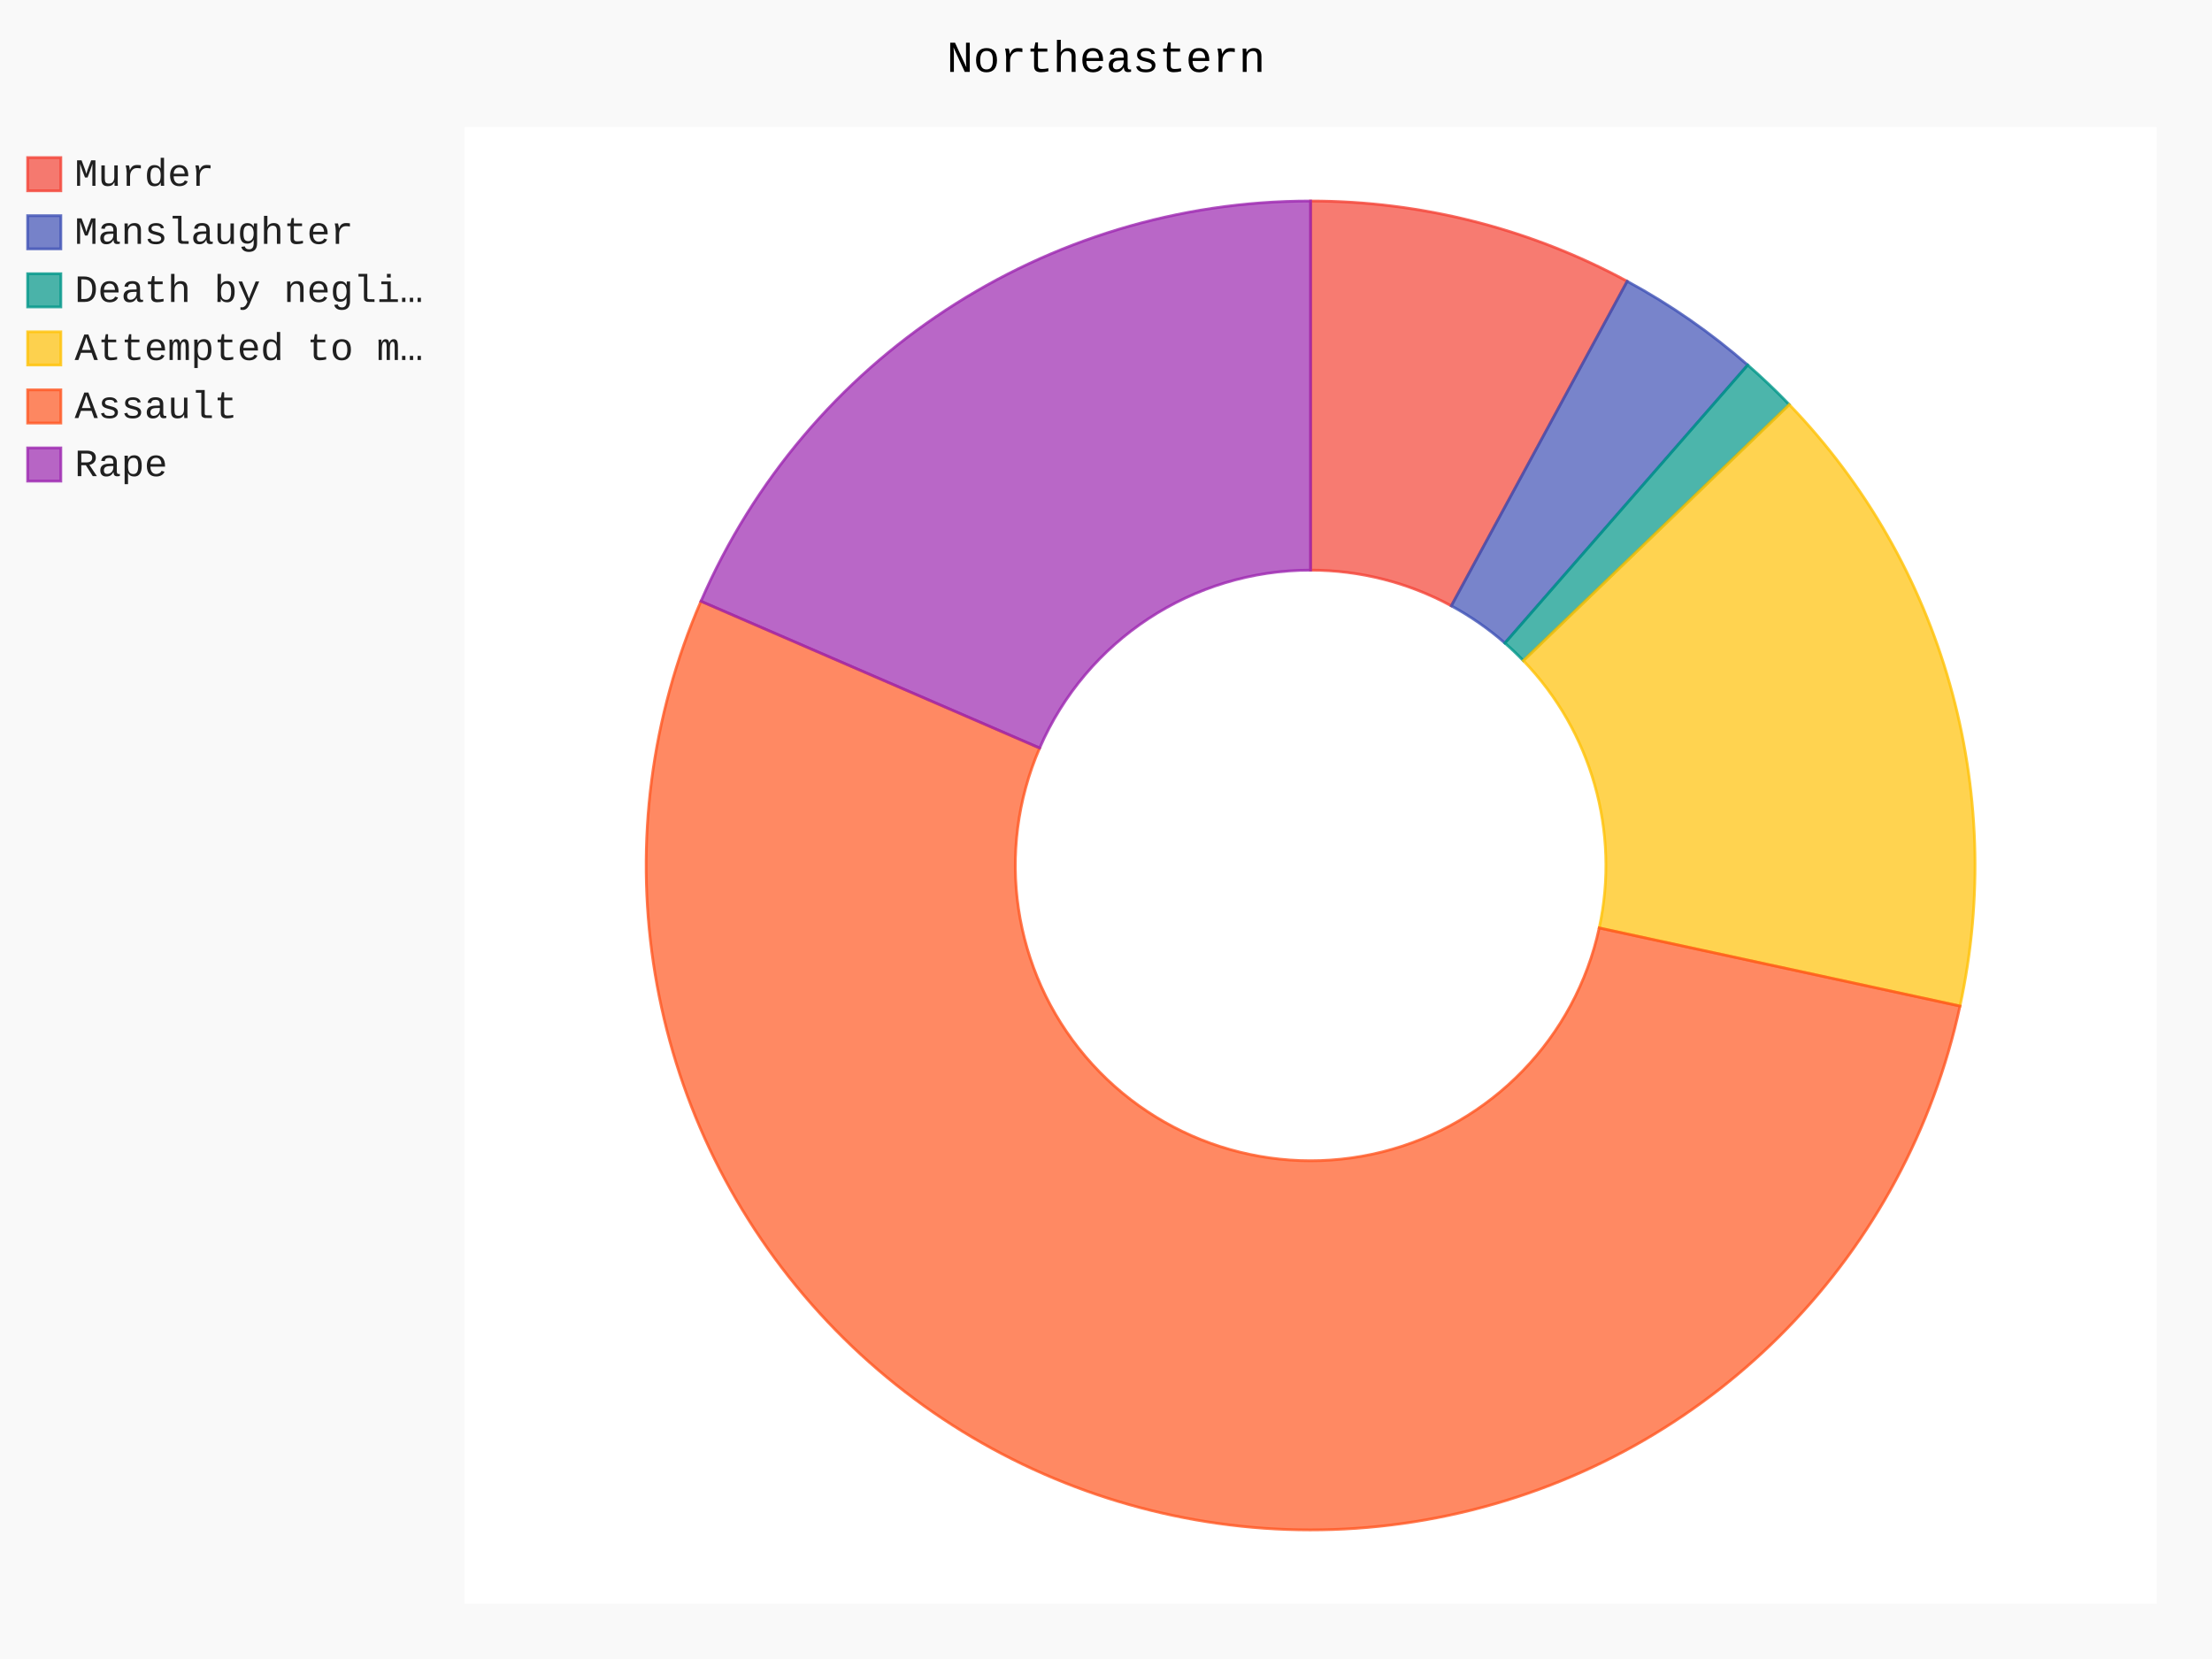
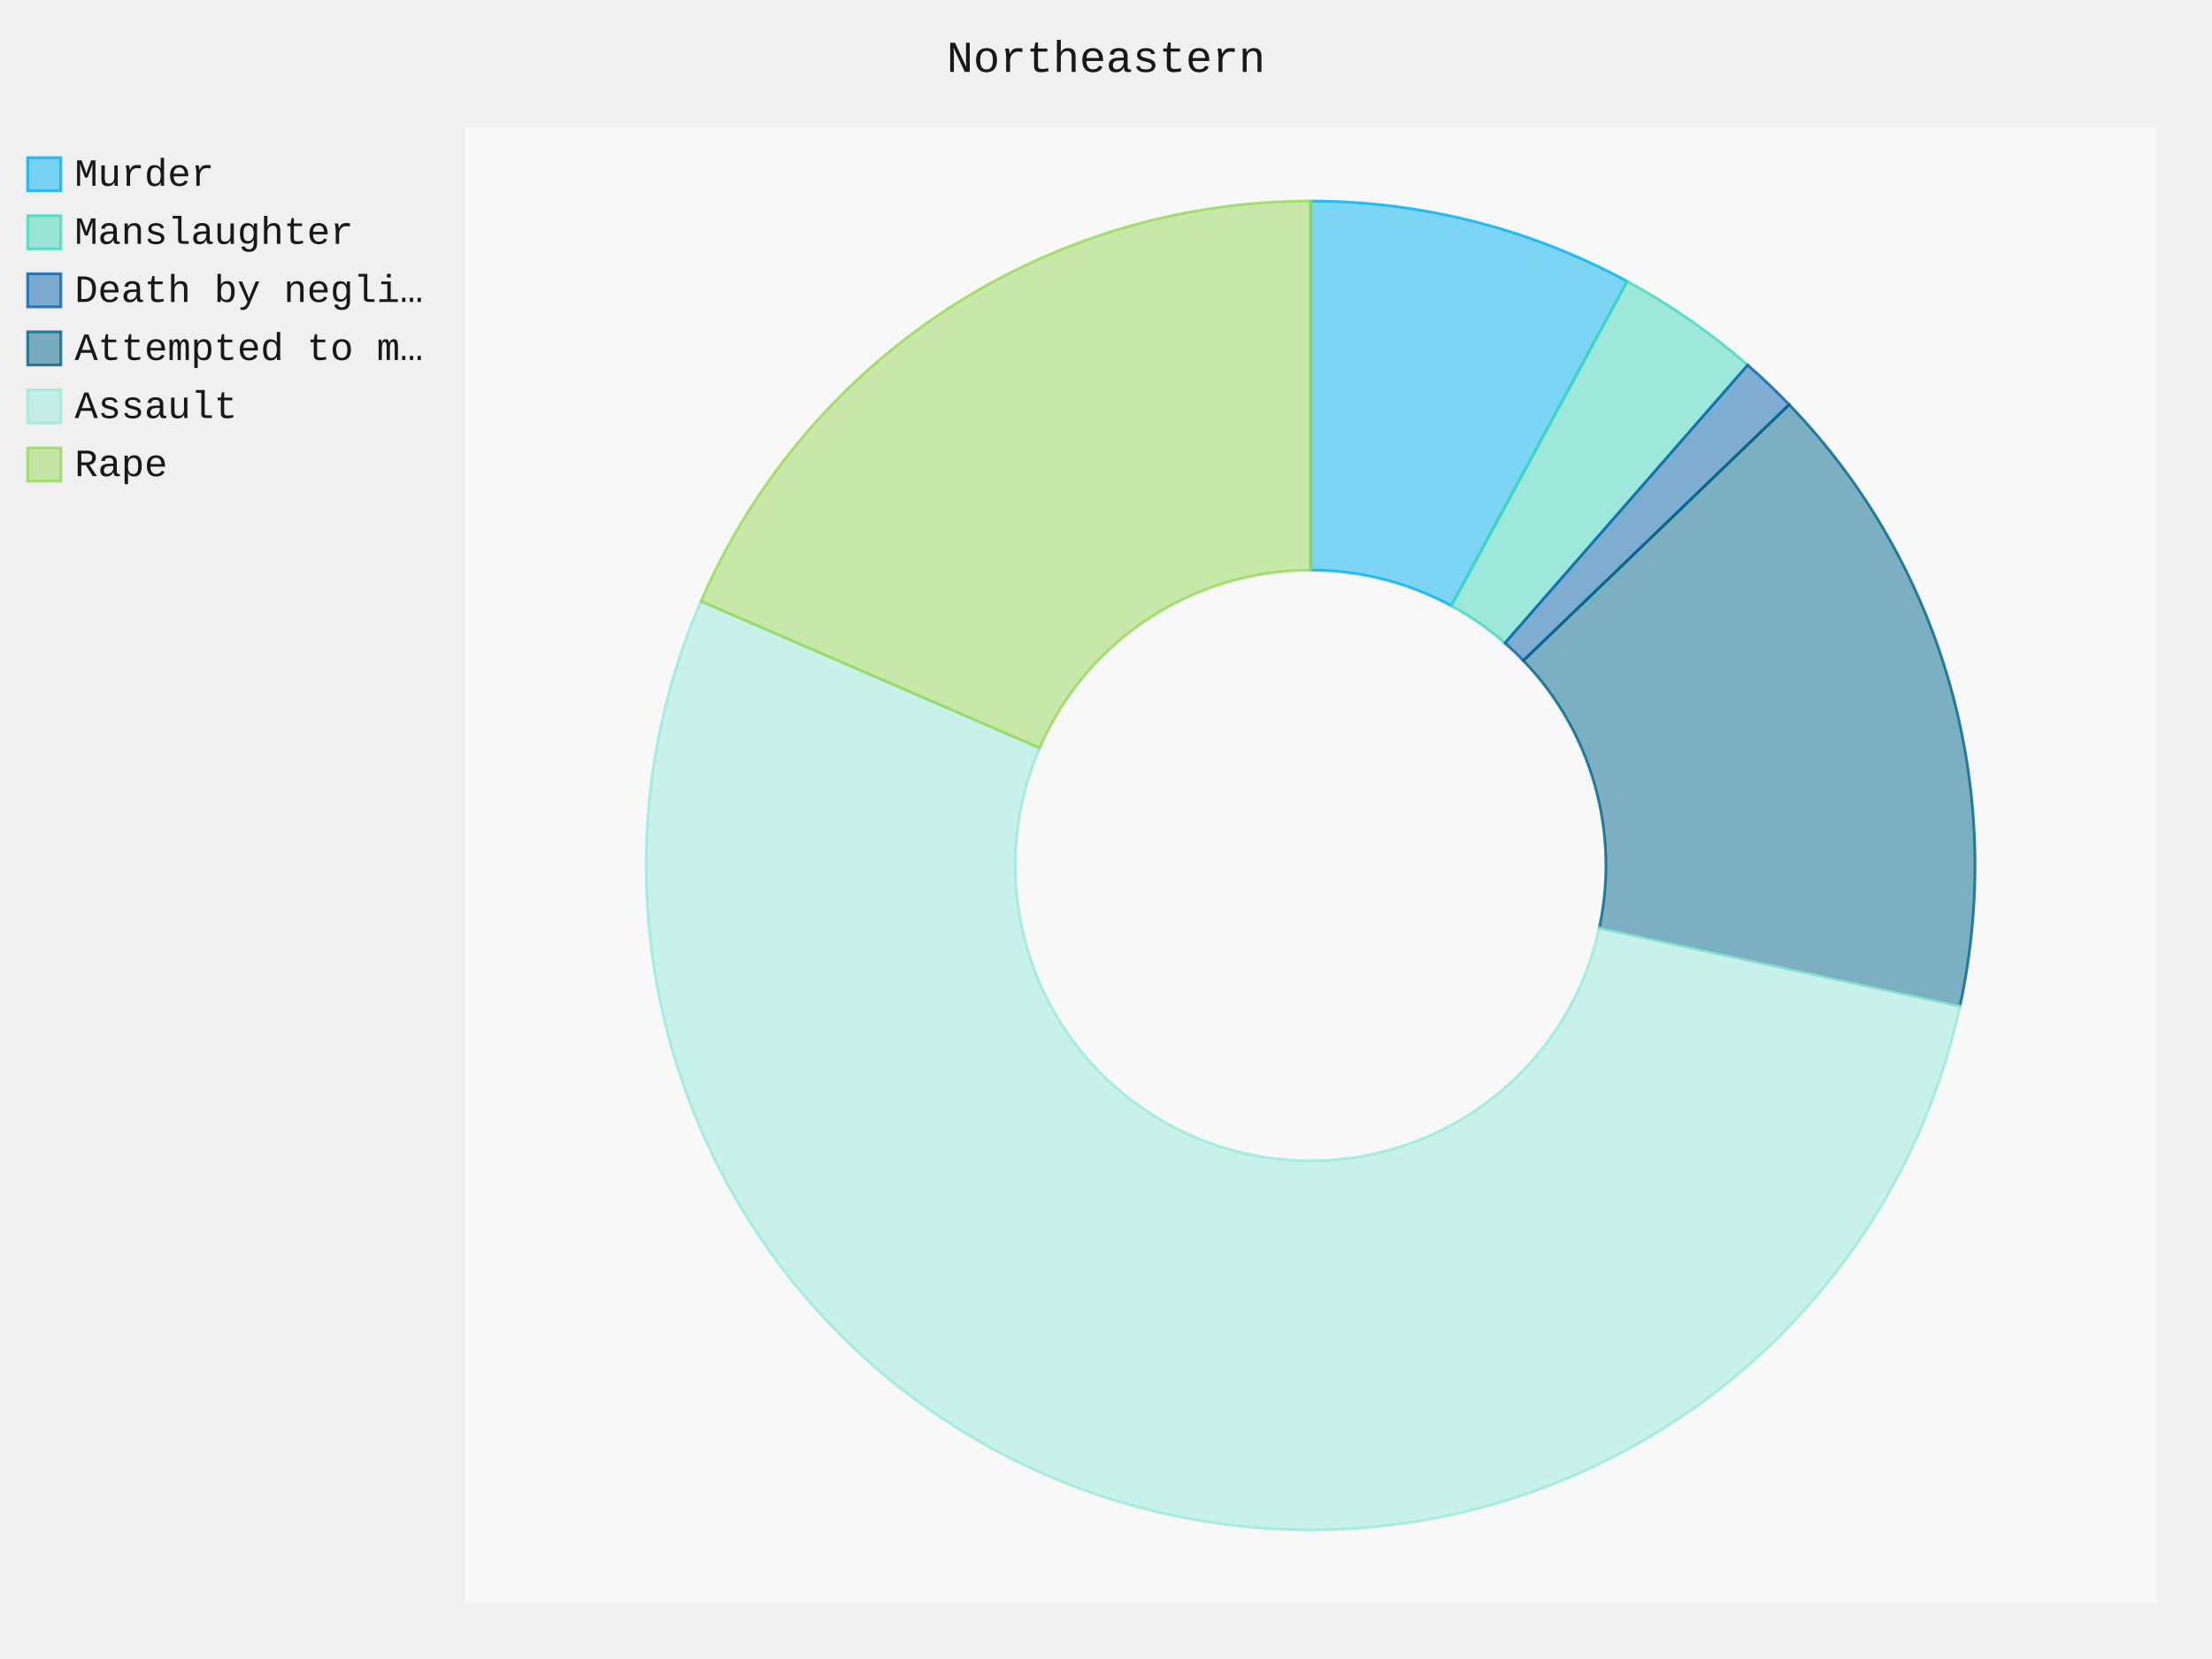
- <svg xmlns="http://www.w3.org/2000/svg" class="pygal-chart" id="chart-3aceb945-1101-4d56-b0bd-af5a1870df94" viewBox="0 0 800 600">
+ <svg xmlns="http://www.w3.org/2000/svg" class="pygal-chart" id="chart-505068ab-bf06-4973-a3df-07debce3ada3" viewBox="0 0 800 600">
  <defs>
-     <style type="text/css">#chart-3aceb945-1101-4d56-b0bd-af5a1870df94{-webkit-user-select:none;-webkit-font-smoothing:antialiased;font-family:Consolas,"Liberation Mono",Menlo,Courier,monospace}#chart-3aceb945-1101-4d56-b0bd-af5a1870df94 .title{font-family:Consolas,"Liberation Mono",Menlo,Courier,monospace;font-size:16px}#chart-3aceb945-1101-4d56-b0bd-af5a1870df94 .legends .legend text{font-family:Consolas,"Liberation Mono",Menlo,Courier,monospace;font-size:14px}#chart-3aceb945-1101-4d56-b0bd-af5a1870df94 .axis text{font-family:Consolas,"Liberation Mono",Menlo,Courier,monospace;font-size:10px}#chart-3aceb945-1101-4d56-b0bd-af5a1870df94 .axis text.major{font-family:Consolas,"Liberation Mono",Menlo,Courier,monospace;font-size:10px}#chart-3aceb945-1101-4d56-b0bd-af5a1870df94 .text-overlay text.value{font-family:Consolas,"Liberation Mono",Menlo,Courier,monospace;font-size:16px}#chart-3aceb945-1101-4d56-b0bd-af5a1870df94 .text-overlay text.label{font-family:Consolas,"Liberation Mono",Menlo,Courier,monospace;font-size:10px}#chart-3aceb945-1101-4d56-b0bd-af5a1870df94 .tooltip{font-family:Consolas,"Liberation Mono",Menlo,Courier,monospace;font-size:14px}#chart-3aceb945-1101-4d56-b0bd-af5a1870df94 text.no_data{font-family:Consolas,"Liberation Mono",Menlo,Courier,monospace;font-size:64px}
- #chart-3aceb945-1101-4d56-b0bd-af5a1870df94{background-color:rgba(249,249,249,1)}#chart-3aceb945-1101-4d56-b0bd-af5a1870df94 path,#chart-3aceb945-1101-4d56-b0bd-af5a1870df94 line,#chart-3aceb945-1101-4d56-b0bd-af5a1870df94 rect,#chart-3aceb945-1101-4d56-b0bd-af5a1870df94 circle{-webkit-transition:150ms;-moz-transition:150ms;transition:150ms}#chart-3aceb945-1101-4d56-b0bd-af5a1870df94 .graph &gt; .background{fill:rgba(249,249,249,1)}#chart-3aceb945-1101-4d56-b0bd-af5a1870df94 .plot &gt; .background{fill:rgba(255,255,255,1)}#chart-3aceb945-1101-4d56-b0bd-af5a1870df94 .graph{fill:rgba(0,0,0,.87)}#chart-3aceb945-1101-4d56-b0bd-af5a1870df94 text.no_data{fill:rgba(0,0,0,1)}#chart-3aceb945-1101-4d56-b0bd-af5a1870df94 .title{fill:rgba(0,0,0,1)}#chart-3aceb945-1101-4d56-b0bd-af5a1870df94 .legends .legend text{fill:rgba(0,0,0,.87)}#chart-3aceb945-1101-4d56-b0bd-af5a1870df94 .legends .legend:hover text{fill:rgba(0,0,0,1)}#chart-3aceb945-1101-4d56-b0bd-af5a1870df94 .axis .line{stroke:rgba(0,0,0,1)}#chart-3aceb945-1101-4d56-b0bd-af5a1870df94 .axis .guide.line{stroke:rgba(0,0,0,.54)}#chart-3aceb945-1101-4d56-b0bd-af5a1870df94 .axis .major.line{stroke:rgba(0,0,0,.87)}#chart-3aceb945-1101-4d56-b0bd-af5a1870df94 .axis text.major{fill:rgba(0,0,0,1)}#chart-3aceb945-1101-4d56-b0bd-af5a1870df94 .axis.y .guides:hover .guide.line,#chart-3aceb945-1101-4d56-b0bd-af5a1870df94 .line-graph .axis.x .guides:hover .guide.line,#chart-3aceb945-1101-4d56-b0bd-af5a1870df94 .stackedline-graph .axis.x .guides:hover .guide.line,#chart-3aceb945-1101-4d56-b0bd-af5a1870df94 .xy-graph .axis.x .guides:hover .guide.line{stroke:rgba(0,0,0,1)}#chart-3aceb945-1101-4d56-b0bd-af5a1870df94 .axis .guides:hover text{fill:rgba(0,0,0,1)}#chart-3aceb945-1101-4d56-b0bd-af5a1870df94 .reactive{fill-opacity:.7;stroke-opacity:.8}#chart-3aceb945-1101-4d56-b0bd-af5a1870df94 .ci{stroke:rgba(0,0,0,.87)}#chart-3aceb945-1101-4d56-b0bd-af5a1870df94 .reactive.active,#chart-3aceb945-1101-4d56-b0bd-af5a1870df94 .active .reactive{fill-opacity:.8;stroke-opacity:.9;stroke-width:4}#chart-3aceb945-1101-4d56-b0bd-af5a1870df94 .ci .reactive.active{stroke-width:1.5}#chart-3aceb945-1101-4d56-b0bd-af5a1870df94 .series text{fill:rgba(0,0,0,1)}#chart-3aceb945-1101-4d56-b0bd-af5a1870df94 .tooltip rect{fill:rgba(255,255,255,1);stroke:rgba(0,0,0,1);-webkit-transition:opacity 150ms;-moz-transition:opacity 150ms;transition:opacity 150ms}#chart-3aceb945-1101-4d56-b0bd-af5a1870df94 .tooltip .label{fill:rgba(0,0,0,.87)}#chart-3aceb945-1101-4d56-b0bd-af5a1870df94 .tooltip .label{fill:rgba(0,0,0,.87)}#chart-3aceb945-1101-4d56-b0bd-af5a1870df94 .tooltip .legend{font-size:.8em;fill:rgba(0,0,0,.54)}#chart-3aceb945-1101-4d56-b0bd-af5a1870df94 .tooltip .x_label{font-size:.6em;fill:rgba(0,0,0,1)}#chart-3aceb945-1101-4d56-b0bd-af5a1870df94 .tooltip .xlink{font-size:.5em;text-decoration:underline}#chart-3aceb945-1101-4d56-b0bd-af5a1870df94 .tooltip .value{font-size:1.5em}#chart-3aceb945-1101-4d56-b0bd-af5a1870df94 .bound{font-size:.5em}#chart-3aceb945-1101-4d56-b0bd-af5a1870df94 .max-value{font-size:.75em;fill:rgba(0,0,0,.54)}#chart-3aceb945-1101-4d56-b0bd-af5a1870df94 .map-element{fill:rgba(255,255,255,1);stroke:rgba(0,0,0,.54) !important}#chart-3aceb945-1101-4d56-b0bd-af5a1870df94 .map-element .reactive{fill-opacity:inherit;stroke-opacity:inherit}#chart-3aceb945-1101-4d56-b0bd-af5a1870df94 .color-0,#chart-3aceb945-1101-4d56-b0bd-af5a1870df94 .color-0 a:visited{stroke:#F44336;fill:#F44336}#chart-3aceb945-1101-4d56-b0bd-af5a1870df94 .color-1,#chart-3aceb945-1101-4d56-b0bd-af5a1870df94 .color-1 a:visited{stroke:#3F51B5;fill:#3F51B5}#chart-3aceb945-1101-4d56-b0bd-af5a1870df94 .color-2,#chart-3aceb945-1101-4d56-b0bd-af5a1870df94 .color-2 a:visited{stroke:#009688;fill:#009688}#chart-3aceb945-1101-4d56-b0bd-af5a1870df94 .color-3,#chart-3aceb945-1101-4d56-b0bd-af5a1870df94 .color-3 a:visited{stroke:#FFC107;fill:#FFC107}#chart-3aceb945-1101-4d56-b0bd-af5a1870df94 .color-4,#chart-3aceb945-1101-4d56-b0bd-af5a1870df94 .color-4 a:visited{stroke:#FF5722;fill:#FF5722}#chart-3aceb945-1101-4d56-b0bd-af5a1870df94 .color-5,#chart-3aceb945-1101-4d56-b0bd-af5a1870df94 .color-5 a:visited{stroke:#9C27B0;fill:#9C27B0}#chart-3aceb945-1101-4d56-b0bd-af5a1870df94 .text-overlay .color-0 text{fill:black}#chart-3aceb945-1101-4d56-b0bd-af5a1870df94 .text-overlay .color-1 text{fill:black}#chart-3aceb945-1101-4d56-b0bd-af5a1870df94 .text-overlay .color-2 text{fill:black}#chart-3aceb945-1101-4d56-b0bd-af5a1870df94 .text-overlay .color-3 text{fill:black}#chart-3aceb945-1101-4d56-b0bd-af5a1870df94 .text-overlay .color-4 text{fill:black}#chart-3aceb945-1101-4d56-b0bd-af5a1870df94 .text-overlay .color-5 text{fill:black}
- #chart-3aceb945-1101-4d56-b0bd-af5a1870df94 text.no_data{text-anchor:middle}#chart-3aceb945-1101-4d56-b0bd-af5a1870df94 .guide.line{fill:none}#chart-3aceb945-1101-4d56-b0bd-af5a1870df94 .centered{text-anchor:middle}#chart-3aceb945-1101-4d56-b0bd-af5a1870df94 .title{text-anchor:middle}#chart-3aceb945-1101-4d56-b0bd-af5a1870df94 .legends .legend text{fill-opacity:1}#chart-3aceb945-1101-4d56-b0bd-af5a1870df94 .axis.x text{text-anchor:middle}#chart-3aceb945-1101-4d56-b0bd-af5a1870df94 .axis.x:not(.web) text[transform]{text-anchor:start}#chart-3aceb945-1101-4d56-b0bd-af5a1870df94 .axis.x:not(.web) text[transform].backwards{text-anchor:end}#chart-3aceb945-1101-4d56-b0bd-af5a1870df94 .axis.y text{text-anchor:end}#chart-3aceb945-1101-4d56-b0bd-af5a1870df94 .axis.y text[transform].backwards{text-anchor:start}#chart-3aceb945-1101-4d56-b0bd-af5a1870df94 .axis.y2 text{text-anchor:start}#chart-3aceb945-1101-4d56-b0bd-af5a1870df94 .axis.y2 text[transform].backwards{text-anchor:end}#chart-3aceb945-1101-4d56-b0bd-af5a1870df94 .axis .guide.line{stroke-dasharray:4,4}#chart-3aceb945-1101-4d56-b0bd-af5a1870df94 .axis .major.guide.line{stroke-dasharray:6,6}#chart-3aceb945-1101-4d56-b0bd-af5a1870df94 .horizontal .axis.y .guide.line,#chart-3aceb945-1101-4d56-b0bd-af5a1870df94 .horizontal .axis.y2 .guide.line,#chart-3aceb945-1101-4d56-b0bd-af5a1870df94 .vertical .axis.x .guide.line{opacity:0}#chart-3aceb945-1101-4d56-b0bd-af5a1870df94 .horizontal .axis.always_show .guide.line,#chart-3aceb945-1101-4d56-b0bd-af5a1870df94 .vertical .axis.always_show .guide.line{opacity:1 !important}#chart-3aceb945-1101-4d56-b0bd-af5a1870df94 .axis.y .guides:hover .guide.line,#chart-3aceb945-1101-4d56-b0bd-af5a1870df94 .axis.y2 .guides:hover .guide.line,#chart-3aceb945-1101-4d56-b0bd-af5a1870df94 .axis.x .guides:hover .guide.line{opacity:1}#chart-3aceb945-1101-4d56-b0bd-af5a1870df94 .axis .guides:hover text{opacity:1}#chart-3aceb945-1101-4d56-b0bd-af5a1870df94 .nofill{fill:none}#chart-3aceb945-1101-4d56-b0bd-af5a1870df94 .subtle-fill{fill-opacity:.2}#chart-3aceb945-1101-4d56-b0bd-af5a1870df94 .dot{stroke-width:1px;fill-opacity:1}#chart-3aceb945-1101-4d56-b0bd-af5a1870df94 .dot.active{stroke-width:5px}#chart-3aceb945-1101-4d56-b0bd-af5a1870df94 .dot.negative{fill:transparent}#chart-3aceb945-1101-4d56-b0bd-af5a1870df94 text,#chart-3aceb945-1101-4d56-b0bd-af5a1870df94 tspan{stroke:none !important}#chart-3aceb945-1101-4d56-b0bd-af5a1870df94 .series text.active{opacity:1}#chart-3aceb945-1101-4d56-b0bd-af5a1870df94 .tooltip rect{fill-opacity:.95;stroke-width:.5}#chart-3aceb945-1101-4d56-b0bd-af5a1870df94 .tooltip text{fill-opacity:1}#chart-3aceb945-1101-4d56-b0bd-af5a1870df94 .showable{visibility:hidden}#chart-3aceb945-1101-4d56-b0bd-af5a1870df94 .showable.shown{visibility:visible}#chart-3aceb945-1101-4d56-b0bd-af5a1870df94 .gauge-background{fill:rgba(229,229,229,1);stroke:none}#chart-3aceb945-1101-4d56-b0bd-af5a1870df94 .bg-lines{stroke:rgba(249,249,249,1);stroke-width:2px}</style>
+     <style type="text/css">#chart-505068ab-bf06-4973-a3df-07debce3ada3{-webkit-user-select:none;-webkit-font-smoothing:antialiased;font-family:Consolas,"Liberation Mono",Menlo,Courier,monospace}#chart-505068ab-bf06-4973-a3df-07debce3ada3 .title{font-family:Consolas,"Liberation Mono",Menlo,Courier,monospace;font-size:16px}#chart-505068ab-bf06-4973-a3df-07debce3ada3 .legends .legend text{font-family:Consolas,"Liberation Mono",Menlo,Courier,monospace;font-size:14px}#chart-505068ab-bf06-4973-a3df-07debce3ada3 .axis text{font-family:Consolas,"Liberation Mono",Menlo,Courier,monospace;font-size:10px}#chart-505068ab-bf06-4973-a3df-07debce3ada3 .axis text.major{font-family:Consolas,"Liberation Mono",Menlo,Courier,monospace;font-size:10px}#chart-505068ab-bf06-4973-a3df-07debce3ada3 .text-overlay text.value{font-family:Consolas,"Liberation Mono",Menlo,Courier,monospace;font-size:16px}#chart-505068ab-bf06-4973-a3df-07debce3ada3 .text-overlay text.label{font-family:Consolas,"Liberation Mono",Menlo,Courier,monospace;font-size:10px}#chart-505068ab-bf06-4973-a3df-07debce3ada3 .tooltip{font-family:Consolas,"Liberation Mono",Menlo,Courier,monospace;font-size:14px}#chart-505068ab-bf06-4973-a3df-07debce3ada3 text.no_data{font-family:Consolas,"Liberation Mono",Menlo,Courier,monospace;font-size:64px}
+ #chart-505068ab-bf06-4973-a3df-07debce3ada3{background-color:#f0f0f0}#chart-505068ab-bf06-4973-a3df-07debce3ada3 path,#chart-505068ab-bf06-4973-a3df-07debce3ada3 line,#chart-505068ab-bf06-4973-a3df-07debce3ada3 rect,#chart-505068ab-bf06-4973-a3df-07debce3ada3 circle{-webkit-transition:250ms ease-in;-moz-transition:250ms ease-in;transition:250ms ease-in}#chart-505068ab-bf06-4973-a3df-07debce3ada3 .graph &gt; .background{fill:#f0f0f0}#chart-505068ab-bf06-4973-a3df-07debce3ada3 .plot &gt; .background{fill:#f8f8f8}#chart-505068ab-bf06-4973-a3df-07debce3ada3 .graph{fill:rgba(0,0,0,0.9)}#chart-505068ab-bf06-4973-a3df-07debce3ada3 text.no_data{fill:rgba(0,0,0,0.9)}#chart-505068ab-bf06-4973-a3df-07debce3ada3 .title{fill:rgba(0,0,0,0.9)}#chart-505068ab-bf06-4973-a3df-07debce3ada3 .legends .legend text{fill:rgba(0,0,0,0.9)}#chart-505068ab-bf06-4973-a3df-07debce3ada3 .legends .legend:hover text{fill:rgba(0,0,0,0.9)}#chart-505068ab-bf06-4973-a3df-07debce3ada3 .axis .line{stroke:rgba(0,0,0,0.9)}#chart-505068ab-bf06-4973-a3df-07debce3ada3 .axis .guide.line{stroke:rgba(0,0,0,0.6)}#chart-505068ab-bf06-4973-a3df-07debce3ada3 .axis .major.line{stroke:rgba(0,0,0,0.9)}#chart-505068ab-bf06-4973-a3df-07debce3ada3 .axis text.major{fill:rgba(0,0,0,0.9)}#chart-505068ab-bf06-4973-a3df-07debce3ada3 .axis.y .guides:hover .guide.line,#chart-505068ab-bf06-4973-a3df-07debce3ada3 .line-graph .axis.x .guides:hover .guide.line,#chart-505068ab-bf06-4973-a3df-07debce3ada3 .stackedline-graph .axis.x .guides:hover .guide.line,#chart-505068ab-bf06-4973-a3df-07debce3ada3 .xy-graph .axis.x .guides:hover .guide.line{stroke:rgba(0,0,0,0.9)}#chart-505068ab-bf06-4973-a3df-07debce3ada3 .axis .guides:hover text{fill:rgba(0,0,0,0.9)}#chart-505068ab-bf06-4973-a3df-07debce3ada3 .reactive{fill-opacity:.5;stroke-opacity:.8}#chart-505068ab-bf06-4973-a3df-07debce3ada3 .ci{stroke:rgba(0,0,0,0.9)}#chart-505068ab-bf06-4973-a3df-07debce3ada3 .reactive.active,#chart-505068ab-bf06-4973-a3df-07debce3ada3 .active .reactive{fill-opacity:.9;stroke-opacity:.9;stroke-width:4}#chart-505068ab-bf06-4973-a3df-07debce3ada3 .ci .reactive.active{stroke-width:1.5}#chart-505068ab-bf06-4973-a3df-07debce3ada3 .series text{fill:rgba(0,0,0,0.9)}#chart-505068ab-bf06-4973-a3df-07debce3ada3 .tooltip rect{fill:#f8f8f8;stroke:rgba(0,0,0,0.9);-webkit-transition:opacity 250ms ease-in;-moz-transition:opacity 250ms ease-in;transition:opacity 250ms ease-in}#chart-505068ab-bf06-4973-a3df-07debce3ada3 .tooltip .label{fill:rgba(0,0,0,0.9)}#chart-505068ab-bf06-4973-a3df-07debce3ada3 .tooltip .label{fill:rgba(0,0,0,0.9)}#chart-505068ab-bf06-4973-a3df-07debce3ada3 .tooltip .legend{font-size:.8em;fill:rgba(0,0,0,0.6)}#chart-505068ab-bf06-4973-a3df-07debce3ada3 .tooltip .x_label{font-size:.6em;fill:rgba(0,0,0,0.9)}#chart-505068ab-bf06-4973-a3df-07debce3ada3 .tooltip .xlink{font-size:.5em;text-decoration:underline}#chart-505068ab-bf06-4973-a3df-07debce3ada3 .tooltip .value{font-size:1.5em}#chart-505068ab-bf06-4973-a3df-07debce3ada3 .bound{font-size:.5em}#chart-505068ab-bf06-4973-a3df-07debce3ada3 .max-value{font-size:.75em;fill:rgba(0,0,0,0.6)}#chart-505068ab-bf06-4973-a3df-07debce3ada3 .map-element{fill:#f8f8f8;stroke:rgba(0,0,0,0.6) !important}#chart-505068ab-bf06-4973-a3df-07debce3ada3 .map-element .reactive{fill-opacity:inherit;stroke-opacity:inherit}#chart-505068ab-bf06-4973-a3df-07debce3ada3 .color-0,#chart-505068ab-bf06-4973-a3df-07debce3ada3 .color-0 a:visited{stroke:#00b2f0;fill:#00b2f0}#chart-505068ab-bf06-4973-a3df-07debce3ada3 .color-1,#chart-505068ab-bf06-4973-a3df-07debce3ada3 .color-1 a:visited{stroke:#43d9be;fill:#43d9be}#chart-505068ab-bf06-4973-a3df-07debce3ada3 .color-2,#chart-505068ab-bf06-4973-a3df-07debce3ada3 .color-2 a:visited{stroke:#0662ab;fill:#0662ab}#chart-505068ab-bf06-4973-a3df-07debce3ada3 .color-3,#chart-505068ab-bf06-4973-a3df-07debce3ada3 .color-3 a:visited{stroke:#00668a;fill:#00668a}#chart-505068ab-bf06-4973-a3df-07debce3ada3 .color-4,#chart-505068ab-bf06-4973-a3df-07debce3ada3 .color-4 a:visited{stroke:#98eadb;fill:#98eadb}#chart-505068ab-bf06-4973-a3df-07debce3ada3 .color-5,#chart-505068ab-bf06-4973-a3df-07debce3ada3 .color-5 a:visited{stroke:#97d959;fill:#97d959}#chart-505068ab-bf06-4973-a3df-07debce3ada3 .text-overlay .color-0 text{fill:black}#chart-505068ab-bf06-4973-a3df-07debce3ada3 .text-overlay .color-1 text{fill:black}#chart-505068ab-bf06-4973-a3df-07debce3ada3 .text-overlay .color-2 text{fill:black}#chart-505068ab-bf06-4973-a3df-07debce3ada3 .text-overlay .color-3 text{fill:black}#chart-505068ab-bf06-4973-a3df-07debce3ada3 .text-overlay .color-4 text{fill:black}#chart-505068ab-bf06-4973-a3df-07debce3ada3 .text-overlay .color-5 text{fill:black}
+ #chart-505068ab-bf06-4973-a3df-07debce3ada3 text.no_data{text-anchor:middle}#chart-505068ab-bf06-4973-a3df-07debce3ada3 .guide.line{fill:none}#chart-505068ab-bf06-4973-a3df-07debce3ada3 .centered{text-anchor:middle}#chart-505068ab-bf06-4973-a3df-07debce3ada3 .title{text-anchor:middle}#chart-505068ab-bf06-4973-a3df-07debce3ada3 .legends .legend text{fill-opacity:1}#chart-505068ab-bf06-4973-a3df-07debce3ada3 .axis.x text{text-anchor:middle}#chart-505068ab-bf06-4973-a3df-07debce3ada3 .axis.x:not(.web) text[transform]{text-anchor:start}#chart-505068ab-bf06-4973-a3df-07debce3ada3 .axis.x:not(.web) text[transform].backwards{text-anchor:end}#chart-505068ab-bf06-4973-a3df-07debce3ada3 .axis.y text{text-anchor:end}#chart-505068ab-bf06-4973-a3df-07debce3ada3 .axis.y text[transform].backwards{text-anchor:start}#chart-505068ab-bf06-4973-a3df-07debce3ada3 .axis.y2 text{text-anchor:start}#chart-505068ab-bf06-4973-a3df-07debce3ada3 .axis.y2 text[transform].backwards{text-anchor:end}#chart-505068ab-bf06-4973-a3df-07debce3ada3 .axis .guide.line{stroke-dasharray:4,4}#chart-505068ab-bf06-4973-a3df-07debce3ada3 .axis .major.guide.line{stroke-dasharray:6,6}#chart-505068ab-bf06-4973-a3df-07debce3ada3 .horizontal .axis.y .guide.line,#chart-505068ab-bf06-4973-a3df-07debce3ada3 .horizontal .axis.y2 .guide.line,#chart-505068ab-bf06-4973-a3df-07debce3ada3 .vertical .axis.x .guide.line{opacity:0}#chart-505068ab-bf06-4973-a3df-07debce3ada3 .horizontal .axis.always_show .guide.line,#chart-505068ab-bf06-4973-a3df-07debce3ada3 .vertical .axis.always_show .guide.line{opacity:1 !important}#chart-505068ab-bf06-4973-a3df-07debce3ada3 .axis.y .guides:hover .guide.line,#chart-505068ab-bf06-4973-a3df-07debce3ada3 .axis.y2 .guides:hover .guide.line,#chart-505068ab-bf06-4973-a3df-07debce3ada3 .axis.x .guides:hover .guide.line{opacity:1}#chart-505068ab-bf06-4973-a3df-07debce3ada3 .axis .guides:hover text{opacity:1}#chart-505068ab-bf06-4973-a3df-07debce3ada3 .nofill{fill:none}#chart-505068ab-bf06-4973-a3df-07debce3ada3 .subtle-fill{fill-opacity:.2}#chart-505068ab-bf06-4973-a3df-07debce3ada3 .dot{stroke-width:1px;fill-opacity:1}#chart-505068ab-bf06-4973-a3df-07debce3ada3 .dot.active{stroke-width:5px}#chart-505068ab-bf06-4973-a3df-07debce3ada3 .dot.negative{fill:transparent}#chart-505068ab-bf06-4973-a3df-07debce3ada3 text,#chart-505068ab-bf06-4973-a3df-07debce3ada3 tspan{stroke:none !important}#chart-505068ab-bf06-4973-a3df-07debce3ada3 .series text.active{opacity:1}#chart-505068ab-bf06-4973-a3df-07debce3ada3 .tooltip rect{fill-opacity:.95;stroke-width:.5}#chart-505068ab-bf06-4973-a3df-07debce3ada3 .tooltip text{fill-opacity:1}#chart-505068ab-bf06-4973-a3df-07debce3ada3 .showable{visibility:hidden}#chart-505068ab-bf06-4973-a3df-07debce3ada3 .showable.shown{visibility:visible}#chart-505068ab-bf06-4973-a3df-07debce3ada3 .gauge-background{fill:rgba(229,229,229,1);stroke:none}#chart-505068ab-bf06-4973-a3df-07debce3ada3 .bg-lines{stroke:#f0f0f0;stroke-width:2px}</style>
  </defs>
  <g class="graph pie-graph vertical">
    <rect class="background" height="600" width="800" x="0" y="0" />
    <g class="plot" transform="translate(168, 46)">
      <rect class="background" height="534" width="612.0" x="0" y="0" />
      <g class="series serie-0 color-0">
        <g class="slices">
          <g class="slice">
            <path class="slice reactive tooltip-trigger" d="M306 26.7 A240.3 240.3 0 0 1 420.49 55.727 L356.885 173.101 A106.8 106.8 0 0 0 306 160.2 z" />
          </g>
        </g>
      </g>
      <g class="series serie-1 color-1">
        <g class="slices">
          <g class="slice">
            <path class="slice reactive tooltip-trigger" d="M420.49 55.727 A240.3 240.3 0 0 1 464.075 86.013 L376.255 186.561 A106.8 106.8 0 0 0 356.885 173.101 z" />
          </g>
        </g>
      </g>
      <g class="series serie-2 color-2">
        <g class="slices">
          <g class="slice">
            <path class="slice reactive tooltip-trigger" d="M464.075 86.013 A240.3 240.3 0 0 1 479.097 100.323 L382.932 192.921 A106.8 106.8 0 0 0 376.255 186.561 z" />
          </g>
        </g>
      </g>
      <g class="series serie-3 color-3">
        <g class="slices">
          <g class="slice">
            <path class="slice reactive tooltip-trigger" d="M479.097 100.323 A240.3 240.3 0 0 1 540.858 317.849 L410.382 289.6 A106.8 106.8 0 0 0 382.932 192.921 z" />
          </g>
        </g>
      </g>
      <g class="series serie-4 color-4">
        <g class="slices">
          <g class="slice">
            <path class="slice reactive tooltip-trigger" d="M540.858 317.849 A240.3 240.3 0 1 1 85.51 171.458 L208.004 224.537 A106.8 106.8 0 1 0 410.382 289.6 z" />
          </g>
        </g>
      </g>
      <g class="series serie-5 color-5">
        <g class="slices">
          <g class="slice">
            <path class="slice reactive tooltip-trigger" d="M85.51 171.458 A240.3 240.3 0 0 1 306 26.7 L306 160.2 A106.8 106.8 0 0 0 208.004 224.537 z" />
          </g>
        </g>
      </g>
    </g>
    <g class="titles">
      <text class="title plot_title" x="400.0" y="26">Northeastern</text>
    </g>
    <g class="plot overlay" transform="translate(168, 46)">
      <g class="series serie-0 color-0" />
      <g class="series serie-1 color-1" />
      <g class="series serie-2 color-2" />
      <g class="series serie-3 color-3" />
      <g class="series serie-4 color-4" />
      <g class="series serie-5 color-5" />
    </g>
    <g class="plot text-overlay" transform="translate(168, 46)">
      <g class="series serie-0 color-0" />
      <g class="series serie-1 color-1" />
      <g class="series serie-2 color-2" />
      <g class="series serie-3 color-3" />
      <g class="series serie-4 color-4" />
      <g class="series serie-5 color-5" />
    </g>
    <g class="plot tooltip-overlay" transform="translate(168, 46)">
      <g class="tooltip" style="opacity: 0" transform="translate(0 0)">
        <rect class="tooltip-box" height="0" rx="0" ry="0" width="0" />
        <g class="text" />
      </g>
    </g>
    <g class="legends" transform="translate(10, 56)">
      <g class="legend reactive activate-serie" id="activate-serie-0">
        <rect class="color-0 reactive" height="12" width="12" x="0.0" y="1.0" />
        <text x="17.0" y="11.2">Murder</text>
      </g>
      <g class="legend reactive activate-serie" id="activate-serie-1">
        <rect class="color-1 reactive" height="12" width="12" x="0.0" y="22.0" />
        <text x="17.0" y="32.2">Manslaughter</text>
      </g>
      <g class="legend reactive activate-serie" id="activate-serie-2">
        <rect class="color-2 reactive" height="12" width="12" x="0.0" y="43.0" />
        <text x="17.0" y="53.2">Death by negli…</text>
      </g>
      <g class="legend reactive activate-serie" id="activate-serie-3">
        <rect class="color-3 reactive" height="12" width="12" x="0.0" y="64.0" />
        <text x="17.0" y="74.2">Attempted to m…</text>
      </g>
      <g class="legend reactive activate-serie" id="activate-serie-4">
        <rect class="color-4 reactive" height="12" width="12" x="0.0" y="85.0" />
        <text x="17.0" y="95.2">Assault</text>
      </g>
      <g class="legend reactive activate-serie" id="activate-serie-5">
        <rect class="color-5 reactive" height="12" width="12" x="0.0" y="106.0" />
        <text x="17.0" y="116.2">Rape</text>
      </g>
    </g>
    <g class="legends" transform="translate(790, 56)" />
  </g>
</svg>
